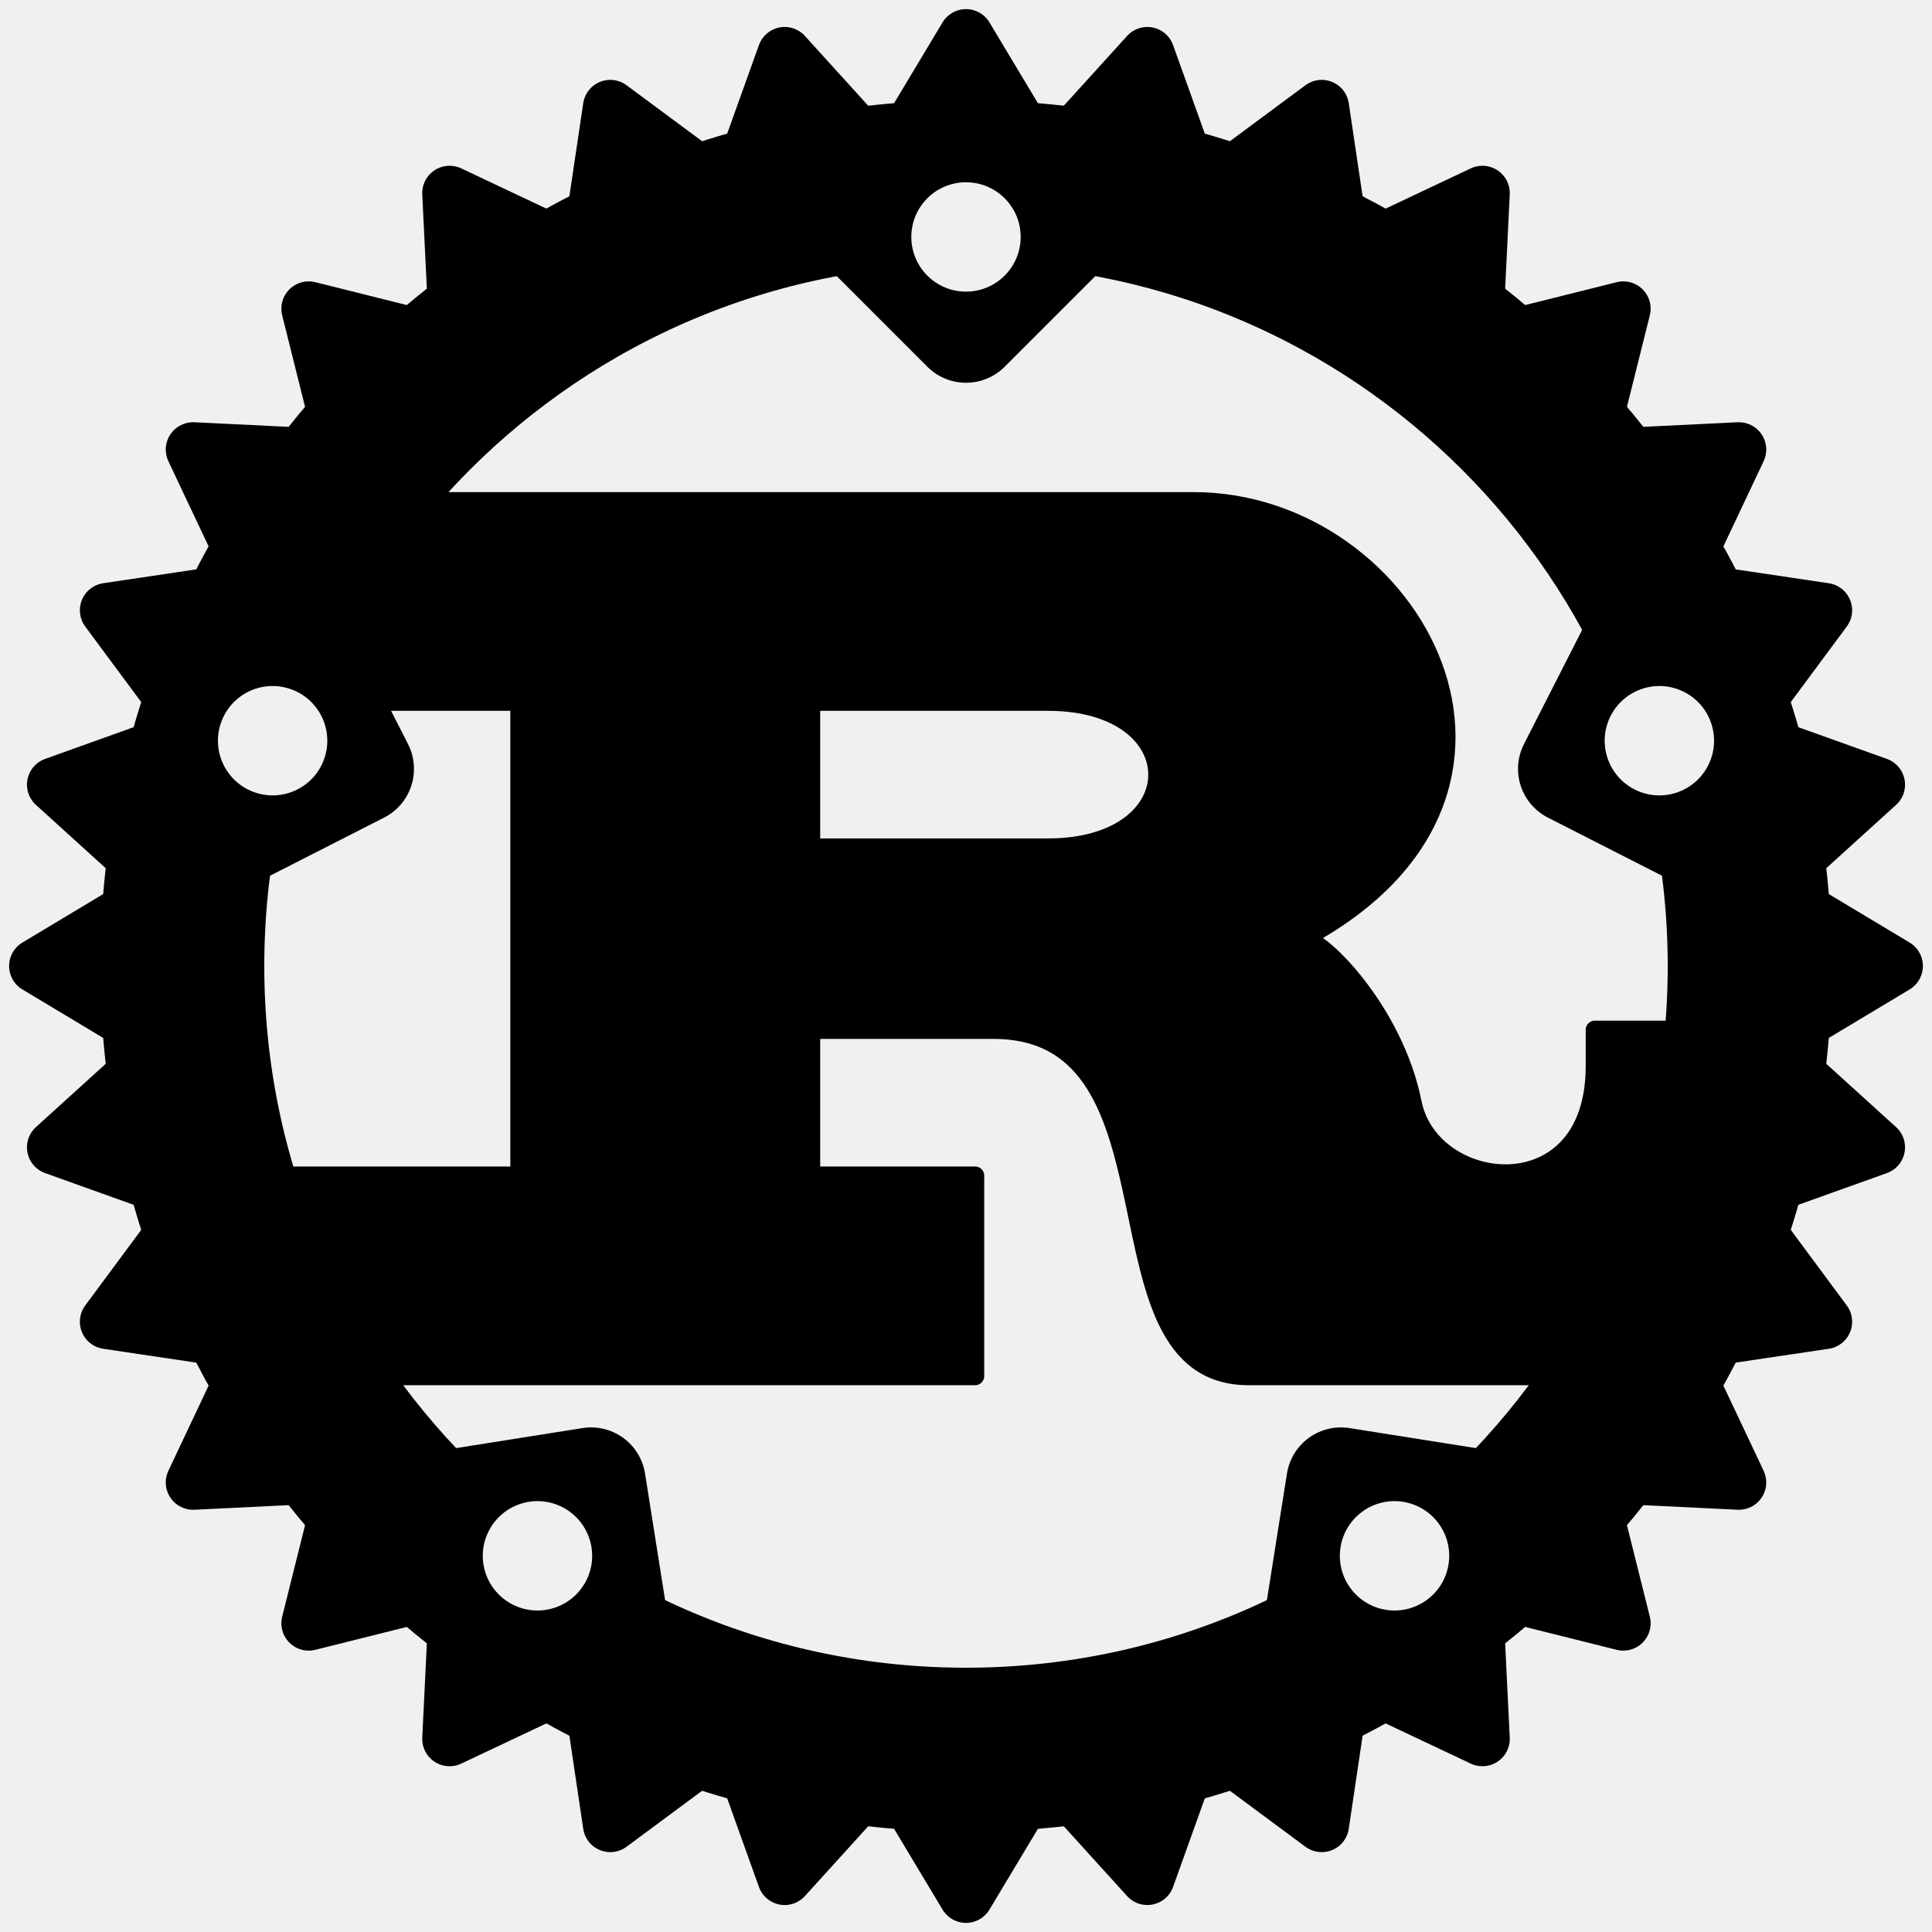
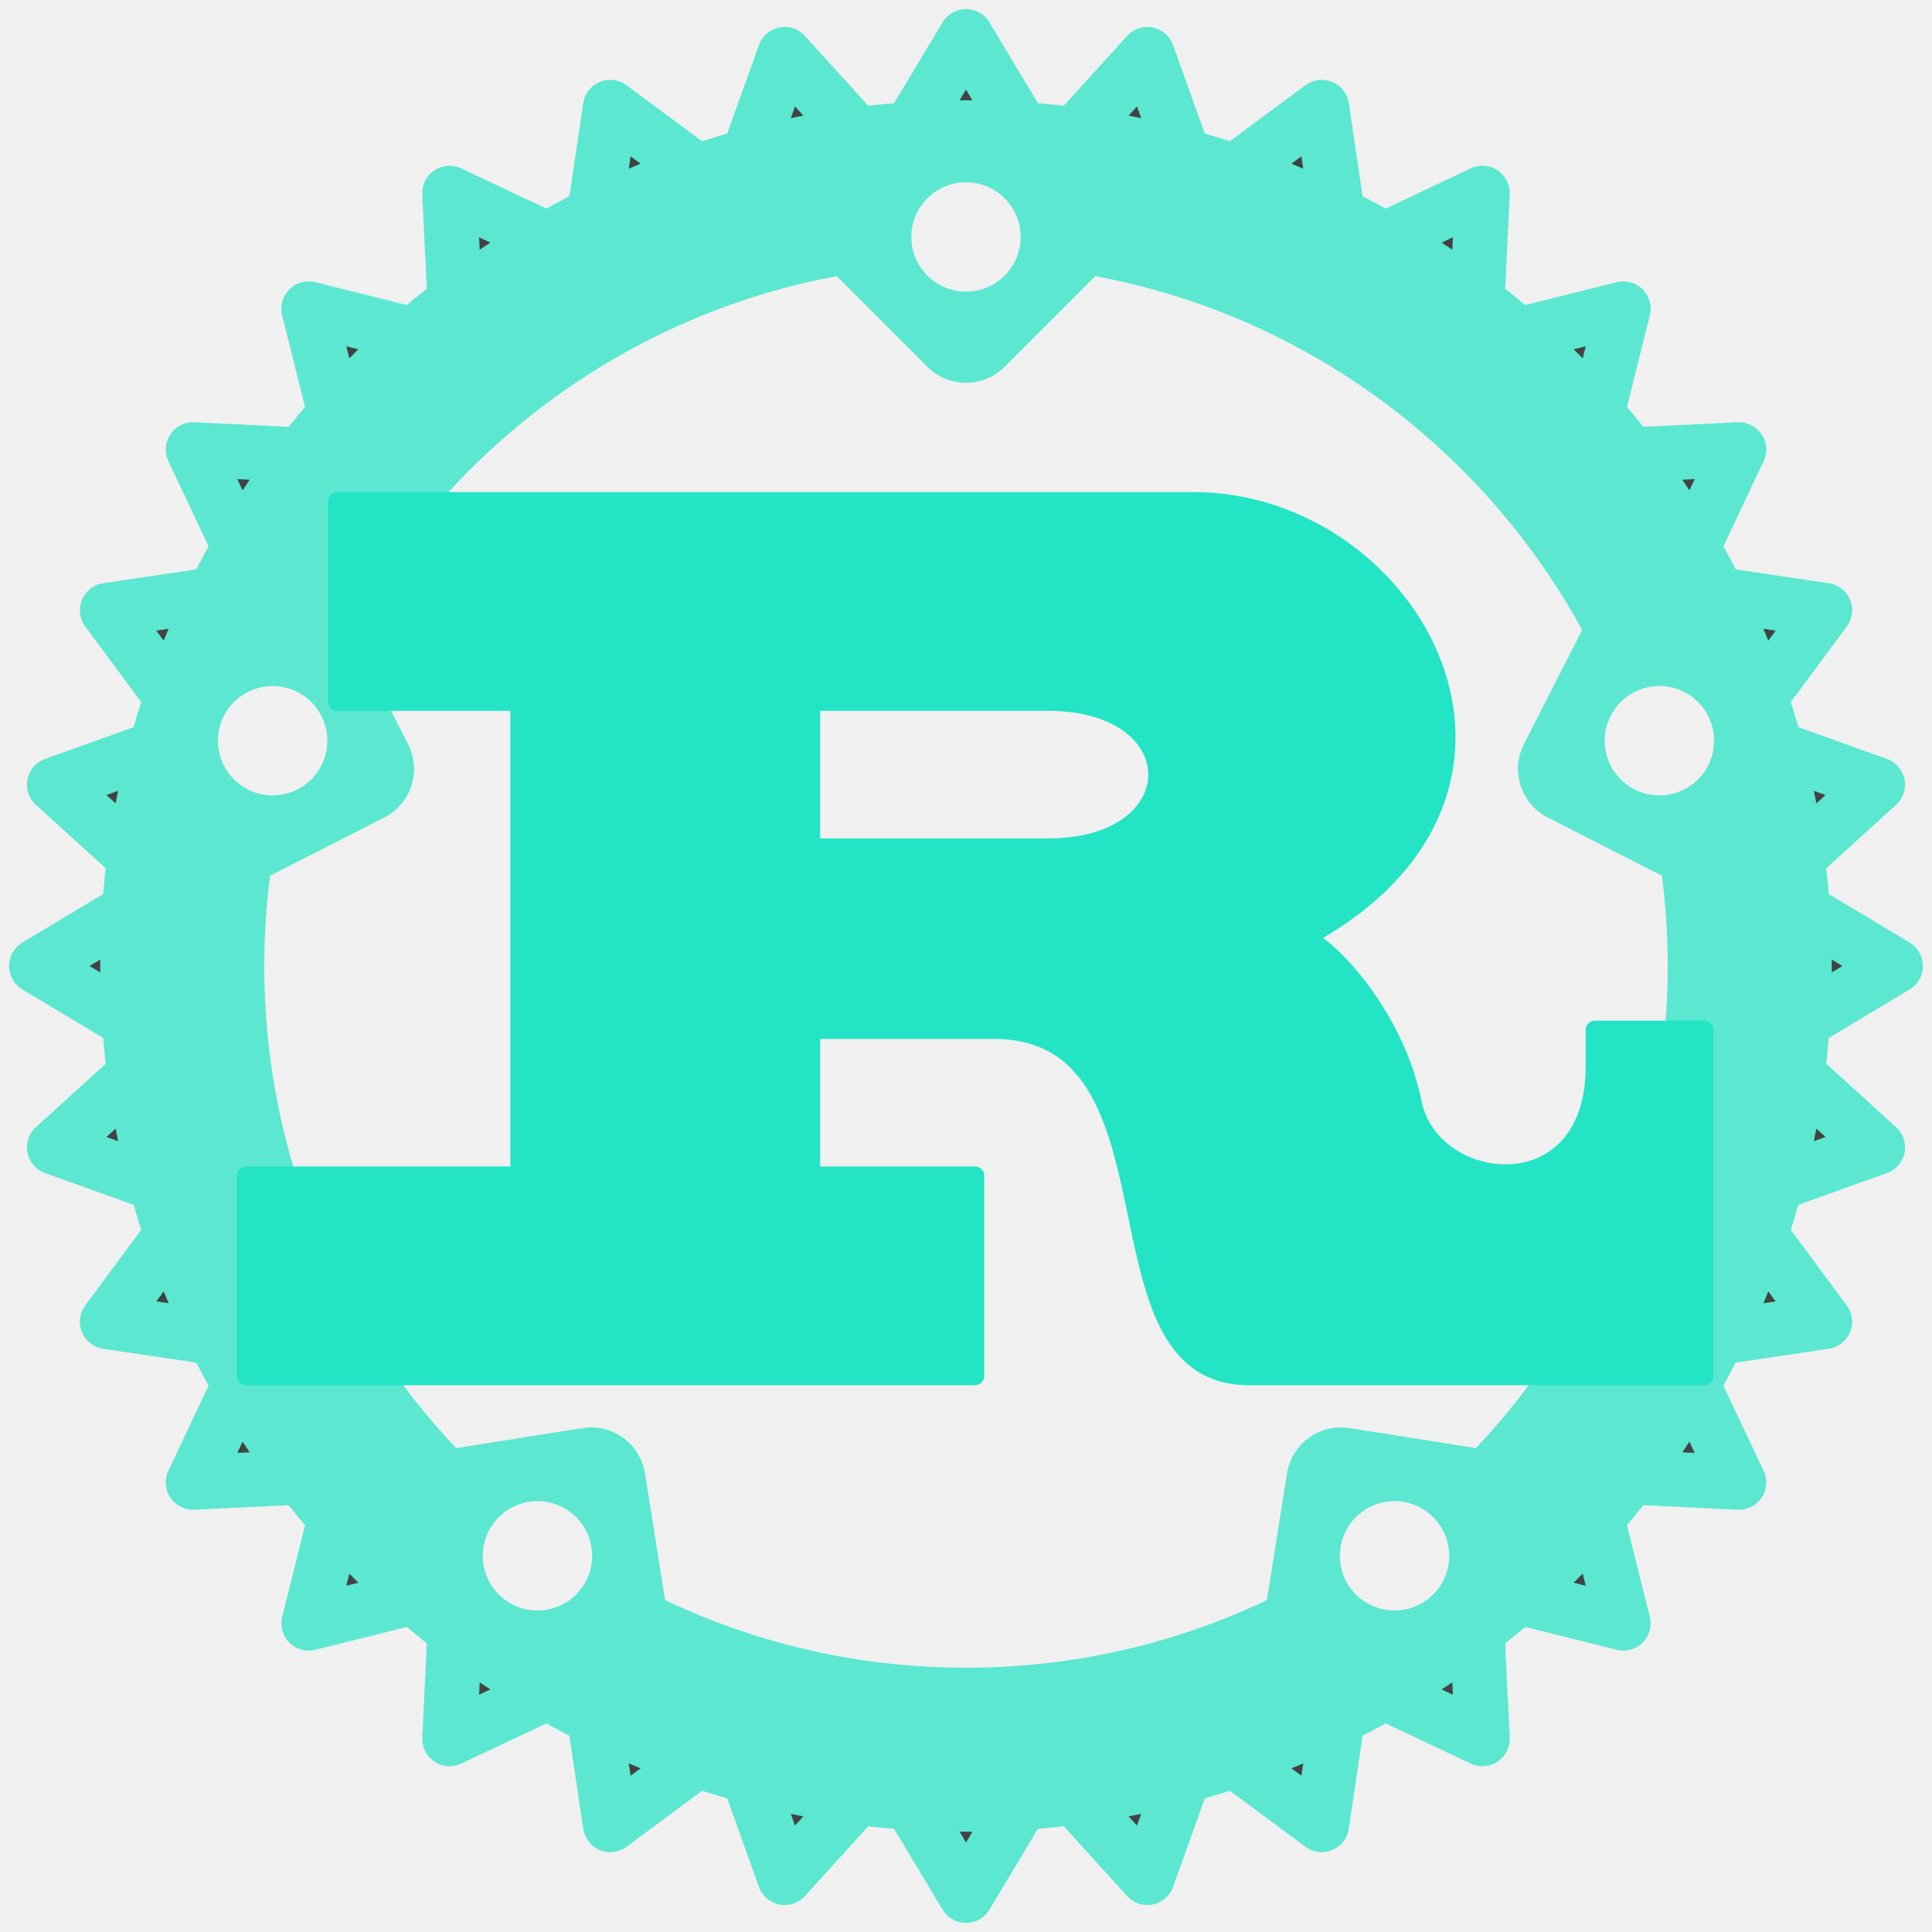
<svg xmlns="http://www.w3.org/2000/svg" xmlns:xlink="http://www.w3.org/1999/xlink" version="1.1" height="106" width="106">
  <g id="logo" transform="translate(53, 53)">
-     <path id="r" transform="translate(0.5, 0.5)" stroke="black" stroke-width="1" stroke-linejoin="round" d="     M -9,-15 H 4 C 12,-15 12,-7 4,-7 H -9 Z     M -40,22 H 0 V 11 H -9 V 3 H 1 C 12,3 6,22 15,22 H 40     V 3 H 34 V 5 C 34,13 25,12 24,7 C 23,2 19,-2 18,-2 C 33,-10 24,-26 12,-26 H -35     V -15 H -25 V 11 H -40 Z" />
+     <path id="r" transform="translate(0.5, 0.5)" fill="#23e4c4" stroke="#23e4c4" stroke-width="1" stroke-linejoin="round" d="     M -9,-15 H 4 C 12,-15 12,-7 4,-7 H -9 Z     M -40,22 H 0 V 11 H -9 V 3 H 1 C 12,3 6,22 15,22 H 40     V 3 H 34 V 5 C 34,13 25,12 24,7 C 23,2 19,-2 18,-2 C 33,-10 24,-26 12,-26 H -35     V -15 H -25 V 11 H -40 Z" />
    <g id="gear" mask="url(#holes)">
-       <circle r="43" fill="none" stroke="black" stroke-width="9" />
+       <circle r="43" fill="none" stroke="#23e4c4" stroke-width="9" />
      <g id="cogs">
-         <polygon id="cog" stroke="black" stroke-width="3" stroke-linejoin="round" points="46,3 51,0 46,-3" />
+         <polygon id="cog" stroke="#23e4c4" stroke-width="3" stroke-linejoin="round" points="46,3 51,0 46,-3" />
        <use xlink:href="#cog" transform="rotate(11.25)" />
        <use xlink:href="#cog" transform="rotate(22.50)" />
        <use xlink:href="#cog" transform="rotate(33.75)" />
        <use xlink:href="#cog" transform="rotate(45.00)" />
        <use xlink:href="#cog" transform="rotate(56.25)" />
        <use xlink:href="#cog" transform="rotate(67.50)" />
        <use xlink:href="#cog" transform="rotate(78.75)" />
        <use xlink:href="#cog" transform="rotate(90.00)" />
        <use xlink:href="#cog" transform="rotate(101.25)" />
        <use xlink:href="#cog" transform="rotate(112.50)" />
        <use xlink:href="#cog" transform="rotate(123.75)" />
        <use xlink:href="#cog" transform="rotate(135.00)" />
        <use xlink:href="#cog" transform="rotate(146.25)" />
        <use xlink:href="#cog" transform="rotate(157.50)" />
        <use xlink:href="#cog" transform="rotate(168.75)" />
        <use xlink:href="#cog" transform="rotate(180.00)" />
        <use xlink:href="#cog" transform="rotate(191.25)" />
        <use xlink:href="#cog" transform="rotate(202.50)" />
        <use xlink:href="#cog" transform="rotate(213.75)" />
        <use xlink:href="#cog" transform="rotate(225.00)" />
        <use xlink:href="#cog" transform="rotate(236.25)" />
        <use xlink:href="#cog" transform="rotate(247.50)" />
        <use xlink:href="#cog" transform="rotate(258.75)" />
        <use xlink:href="#cog" transform="rotate(270.00)" />
        <use xlink:href="#cog" transform="rotate(281.25)" />
        <use xlink:href="#cog" transform="rotate(292.50)" />
        <use xlink:href="#cog" transform="rotate(303.75)" />
        <use xlink:href="#cog" transform="rotate(315.00)" />
        <use xlink:href="#cog" transform="rotate(326.25)" />
        <use xlink:href="#cog" transform="rotate(337.50)" />
        <use xlink:href="#cog" transform="rotate(348.75)" />
      </g>
      <g id="mounts">
-         <polygon id="mount" stroke="black" stroke-width="6" stroke-linejoin="round" points="-7,-42 0,-35 7,-42" />
+         <polygon id="mount" stroke="#23e4c4" stroke-width="6" stroke-linejoin="round" points="-7,-42 0,-35 7,-42" />
        <use xlink:href="#mount" transform="rotate(72)" />
        <use xlink:href="#mount" transform="rotate(144)" />
        <use xlink:href="#mount" transform="rotate(216)" />
        <use xlink:href="#mount" transform="rotate(288)" />
      </g>
    </g>
    <mask id="holes">
-       <rect x="-60" y="-60" width="120" height="120" fill="white" />
+       <rect x="-60" y="-60" width="120" height="120" fill="#23e4c4" />
      <circle id="hole" cy="-40" r="3" />
      <use xlink:href="#hole" transform="rotate(72)" />
      <use xlink:href="#hole" transform="rotate(144)" />
      <use xlink:href="#hole" transform="rotate(216)" />
      <use xlink:href="#hole" transform="rotate(288)" />
    </mask>
  </g>
</svg>
